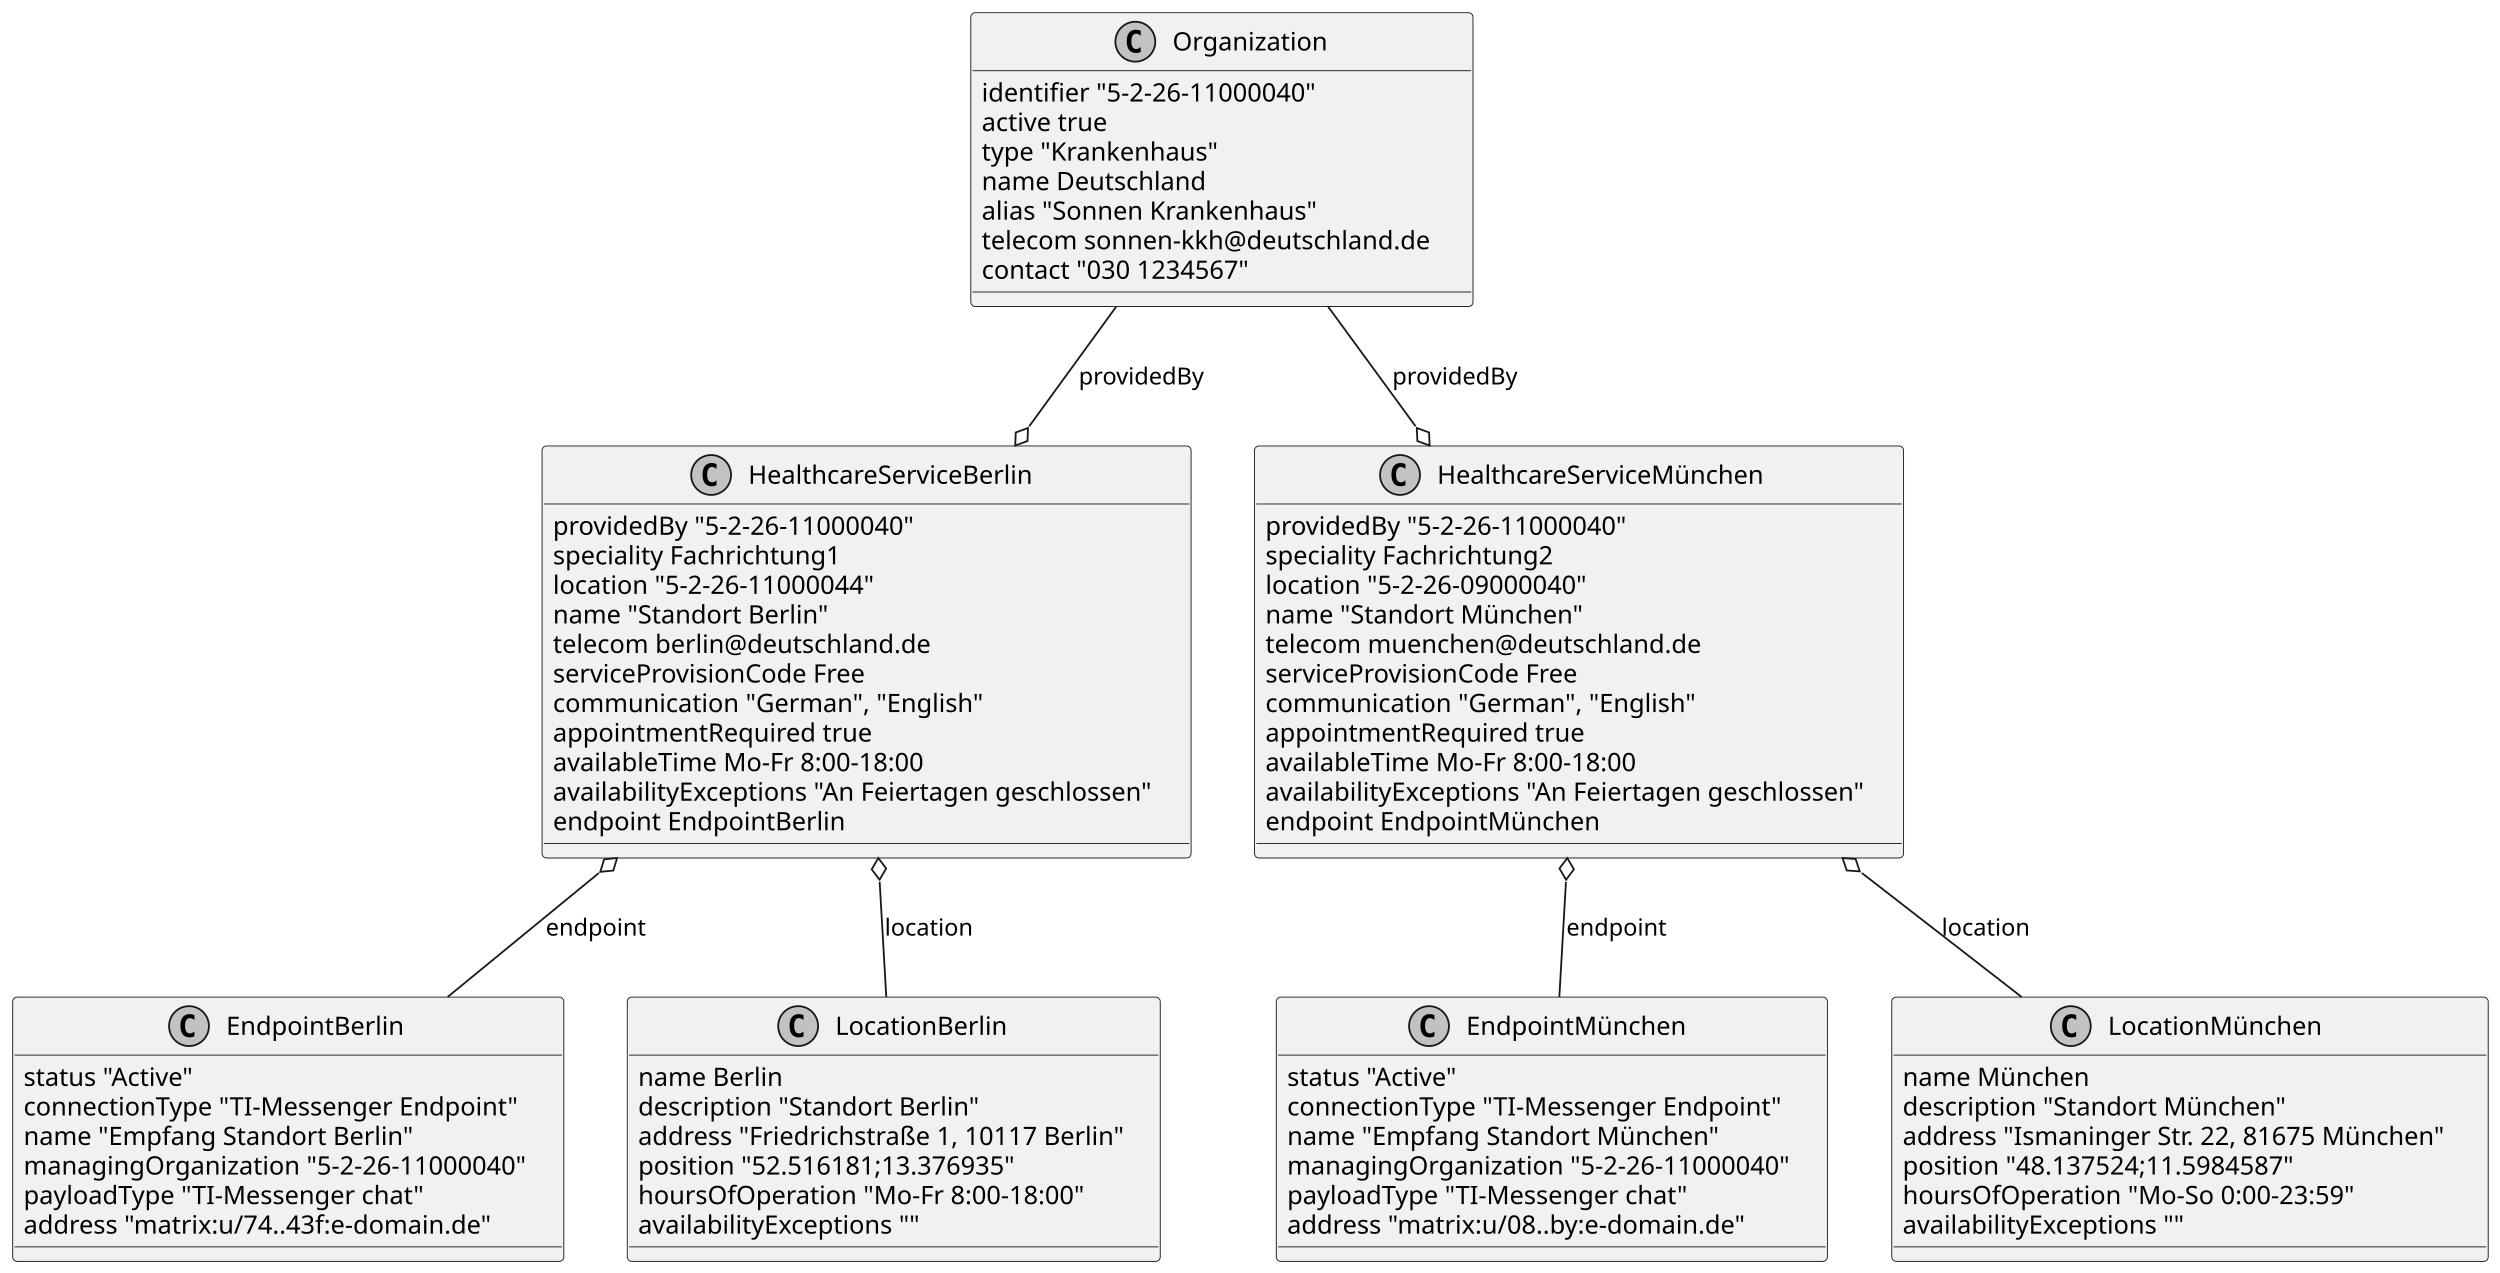
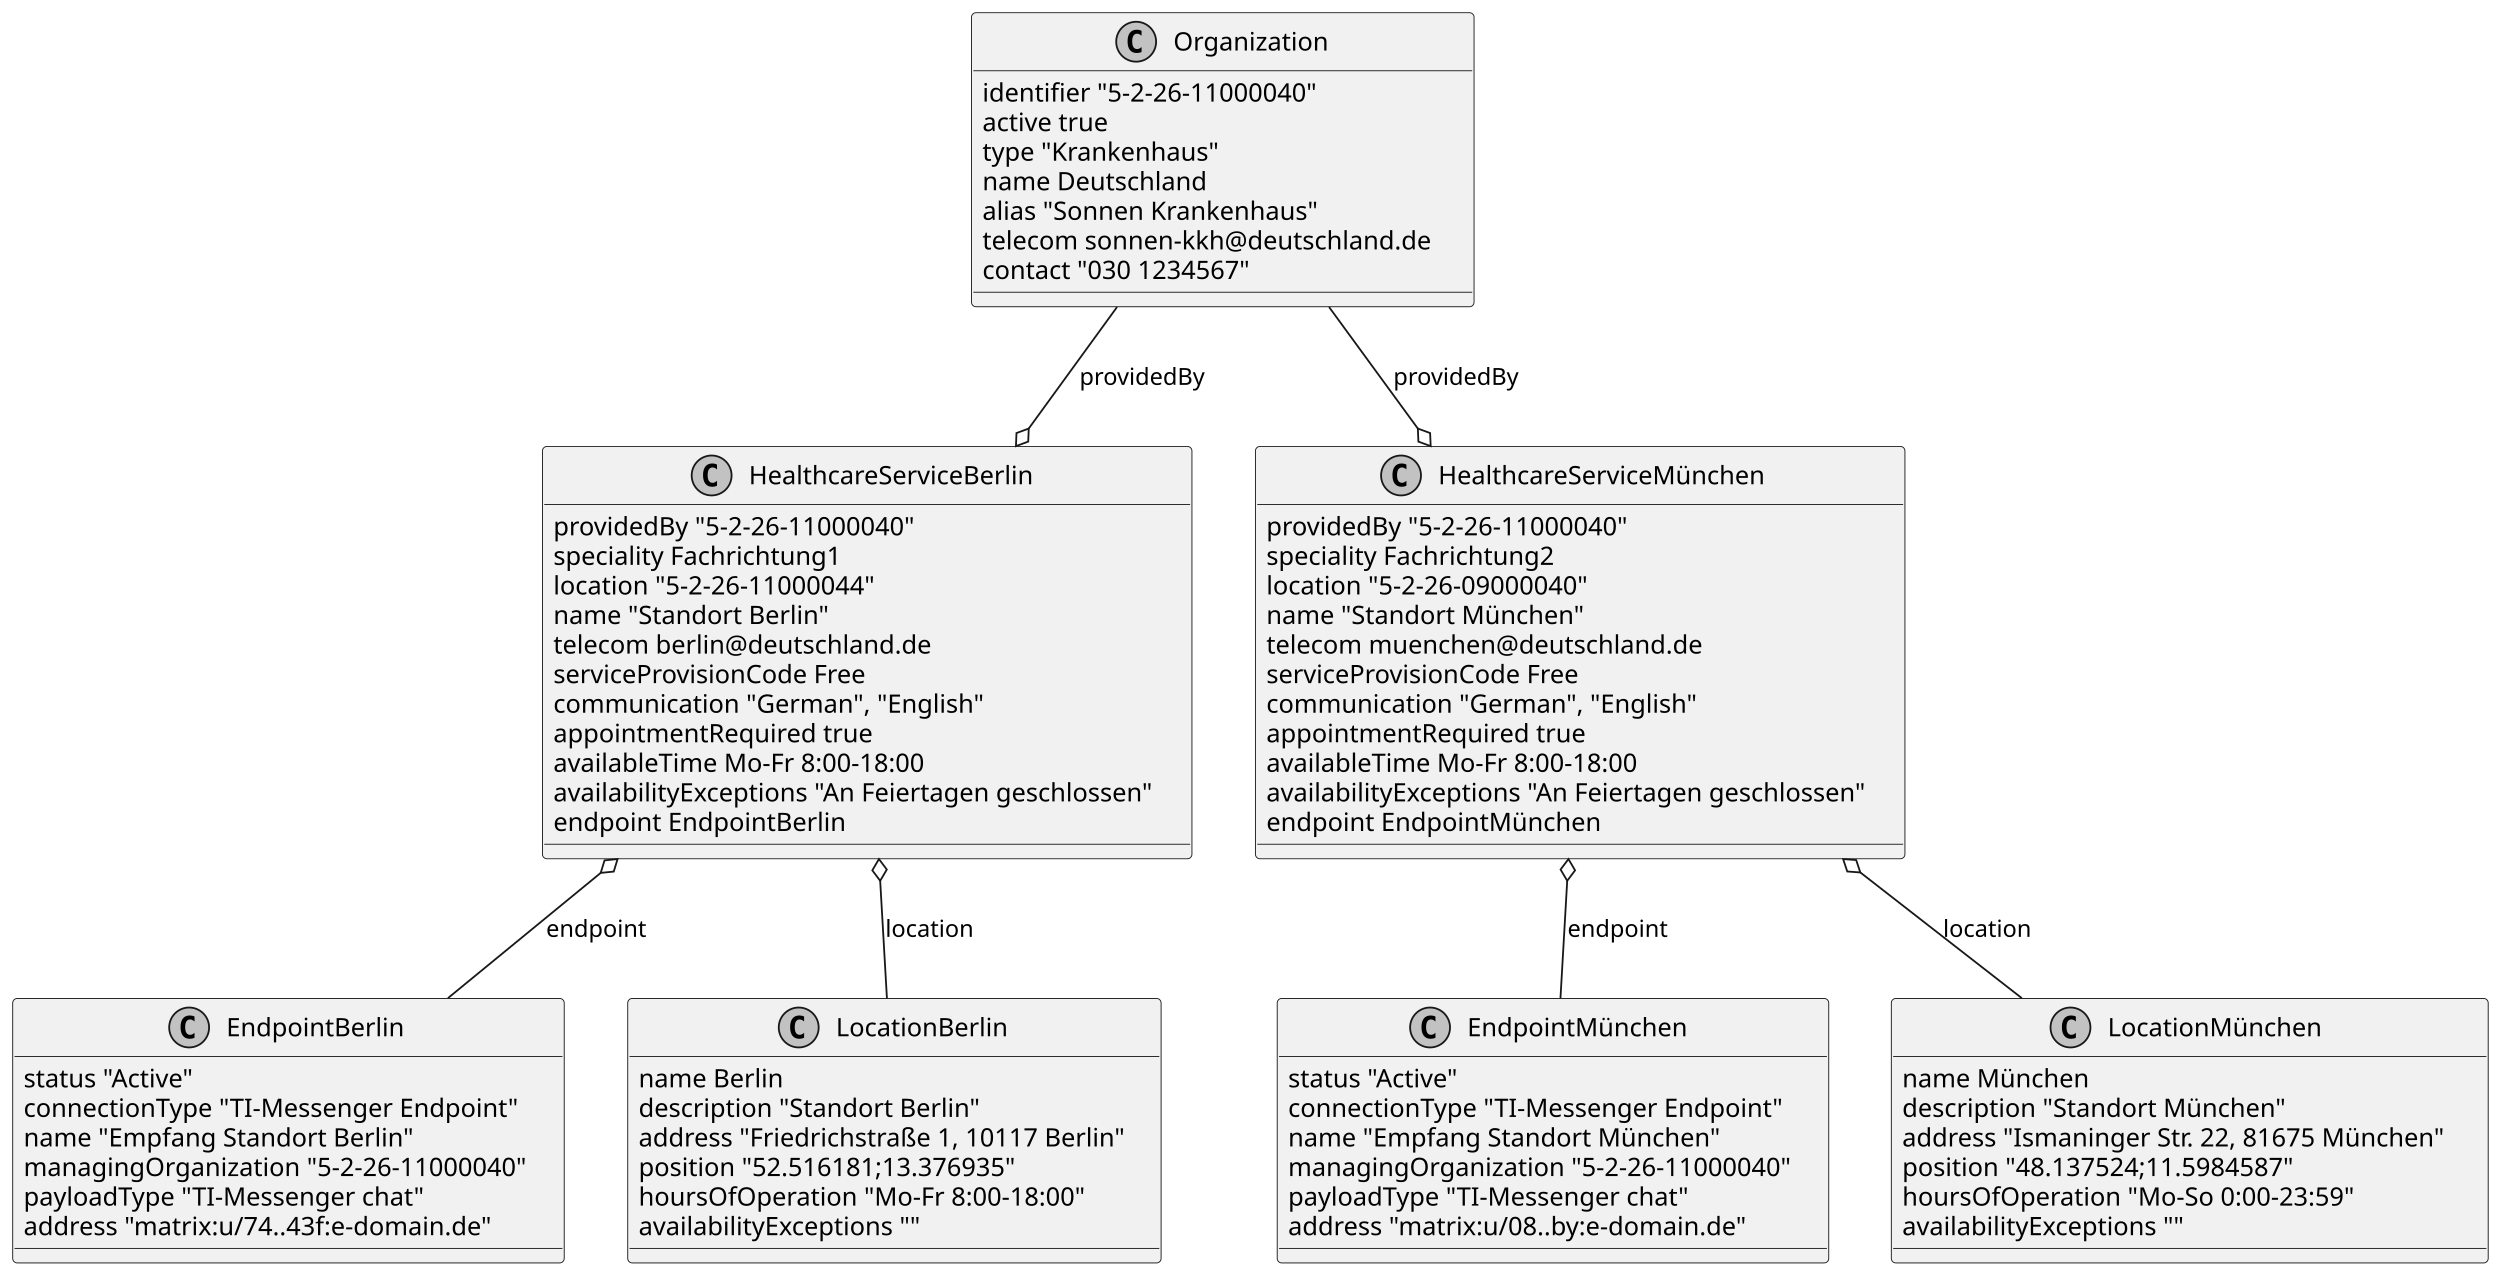
- <svg xmlns="http://www.w3.org/2000/svg" contentStyleType="text/css" height="702px" preserveAspectRatio="none" style="width:1379px;height:702px;background:#FFFFFF;" version="1.1" viewBox="0 0 1379 702" width="1379px" zoomAndPan="magnify">
+ <svg xmlns="http://www.w3.org/2000/svg" contentStyleType="text/css" height="703px" preserveAspectRatio="none" style="width:1378px;height:703px;background:#FFFFFF;" version="1.1" viewBox="0 0 1378 703" width="1378px" zoomAndPan="magnify">
  <defs />
  <g>
    <g id="elem_HealthcareServiceBerlin">
-       <rect codeLine="2" fill="#F1F1F1" height="227.266" id="HealthcareServiceBerlin" rx="2.5" ry="2.5" style="stroke:#181818;stroke-width:0.5;" width="358" x="299" y="246" />
-       <ellipse cx="392.25" cy="262" fill="#C2C2C2" rx="11" ry="11" style="stroke:#181818;stroke-width:1.0;" />
-       <path d="M395.219,267.641 Q394.641,267.938 394,268.078 Q393.359,268.234 392.656,268.234 Q390.156,268.234 388.828,266.594 Q387.516,264.938 387.516,261.812 Q387.516,258.688 388.828,257.031 Q390.156,255.375 392.656,255.375 Q393.359,255.375 394,255.531 Q394.656,255.688 395.219,255.984 L395.219,258.703 Q394.594,258.125 394,257.859 Q393.406,257.578 392.781,257.578 Q391.438,257.578 390.75,258.656 Q390.062,259.719 390.062,261.812 Q390.062,263.906 390.75,264.984 Q391.438,266.047 392.781,266.047 Q393.406,266.047 394,265.781 Q394.594,265.5 395.219,264.922 L395.219,267.641 Z " fill="#000000" />
-       <text fill="#000000" font-family="sans-serif" font-size="14" lengthAdjust="spacing" textLength="163" x="412.75" y="266.847">HealthcareServiceBerlin</text>
-       <line style="stroke:#181818;stroke-width:0.5;" x1="300" x2="656" y1="278" y2="278" />
-       <text fill="#000000" font-family="sans-serif" font-size="14" lengthAdjust="spacing" textLength="214" x="305" y="294.995">providedBy "5-2-26-11000040"</text>
-       <text fill="#000000" font-family="sans-serif" font-size="14" lengthAdjust="spacing" textLength="166" x="305" y="311.292">speciality Fachrichtung1</text>
-       <text fill="#000000" font-family="sans-serif" font-size="14" lengthAdjust="spacing" textLength="191" x="305" y="327.589">location "5-2-26-11000044"</text>
-       <text fill="#000000" font-family="sans-serif" font-size="14" lengthAdjust="spacing" textLength="155" x="305" y="343.886">name "Standort Berlin"</text>
-       <text fill="#000000" font-family="sans-serif" font-size="14" lengthAdjust="spacing" textLength="220" x="305" y="360.183">telecom berlin@deutschland.de</text>
-       <text fill="#000000" font-family="sans-serif" font-size="14" lengthAdjust="spacing" textLength="183" x="305" y="376.479">serviceProvisionCode Free</text>
-       <text fill="#000000" font-family="sans-serif" font-size="14" lengthAdjust="spacing" textLength="243" x="305" y="392.776">communication "German", "English"</text>
-       <text fill="#000000" font-family="sans-serif" font-size="14" lengthAdjust="spacing" textLength="183" x="305" y="409.073">appointmentRequired true</text>
-       <text fill="#000000" font-family="sans-serif" font-size="14" lengthAdjust="spacing" textLength="217" x="305" y="425.37">availableTime Mo-Fr 8:00-18:00</text>
-       <text fill="#000000" font-family="sans-serif" font-size="14" lengthAdjust="spacing" textLength="346" x="305" y="441.667">availabilityExceptions "An Feiertagen geschlossen"</text>
-       <text fill="#000000" font-family="sans-serif" font-size="14" lengthAdjust="spacing" textLength="167" x="305" y="457.964">endpoint EndpointBerlin</text>
-       <line style="stroke:#181818;stroke-width:0.5;" x1="300" x2="656" y1="465.266" y2="465.266" />
+       <rect codeLine="2" fill="#F1F1F1" height="227.266" id="HealthcareServiceBerlin" rx="2.5" ry="2.5" style="stroke:#181818;stroke-width:0.5;" width="358" x="299" y="246.08" />
+       <ellipse cx="392.25" cy="262.08" fill="#C2C2C2" rx="11" ry="11" style="stroke:#181818;stroke-width:1.0;" />
+       <path d="M395.219,267.721 Q394.641,268.017 394,268.158 Q393.359,268.314 392.656,268.314 Q390.156,268.314 388.828,266.674 Q387.516,265.017 387.516,261.892 Q387.516,258.767 388.828,257.111 Q390.156,255.455 392.656,255.455 Q393.359,255.455 394,255.611 Q394.656,255.768 395.219,256.064 L395.219,258.783 Q394.594,258.205 394,257.939 Q393.406,257.658 392.781,257.658 Q391.438,257.658 390.75,258.736 Q390.062,259.799 390.062,261.892 Q390.062,263.986 390.75,265.064 Q391.438,266.127 392.781,266.127 Q393.406,266.127 394,265.861 Q394.594,265.58 395.219,265.002 L395.219,267.721 Z " fill="#000000" />
+       <text fill="#000000" font-family="sans-serif" font-size="14" lengthAdjust="spacing" textLength="163" x="412.75" y="266.927">HealthcareServiceBerlin</text>
+       <line style="stroke:#181818;stroke-width:0.5;" x1="300" x2="656" y1="278.08" y2="278.08" />
+       <text fill="#000000" font-family="sans-serif" font-size="14" lengthAdjust="spacing" textLength="214" x="305" y="295.075">providedBy "5-2-26-11000040"</text>
+       <text fill="#000000" font-family="sans-serif" font-size="14" lengthAdjust="spacing" textLength="166" x="305" y="311.372">speciality Fachrichtung1</text>
+       <text fill="#000000" font-family="sans-serif" font-size="14" lengthAdjust="spacing" textLength="191" x="305" y="327.669">location "5-2-26-11000044"</text>
+       <text fill="#000000" font-family="sans-serif" font-size="14" lengthAdjust="spacing" textLength="155" x="305" y="343.966">name "Standort Berlin"</text>
+       <text fill="#000000" font-family="sans-serif" font-size="14" lengthAdjust="spacing" textLength="220" x="305" y="360.263">telecom berlin@deutschland.de</text>
+       <text fill="#000000" font-family="sans-serif" font-size="14" lengthAdjust="spacing" textLength="183" x="305" y="376.56">serviceProvisionCode Free</text>
+       <text fill="#000000" font-family="sans-serif" font-size="14" lengthAdjust="spacing" textLength="243" x="305" y="392.856">communication "German", "English"</text>
+       <text fill="#000000" font-family="sans-serif" font-size="14" lengthAdjust="spacing" textLength="183" x="305" y="409.153">appointmentRequired true</text>
+       <text fill="#000000" font-family="sans-serif" font-size="14" lengthAdjust="spacing" textLength="217" x="305" y="425.45">availableTime Mo-Fr 8:00-18:00</text>
+       <text fill="#000000" font-family="sans-serif" font-size="14" lengthAdjust="spacing" textLength="346" x="305" y="441.747">availabilityExceptions "An Feiertagen geschlossen"</text>
+       <text fill="#000000" font-family="sans-serif" font-size="14" lengthAdjust="spacing" textLength="167" x="305" y="458.044">endpoint EndpointBerlin</text>
+       <line style="stroke:#181818;stroke-width:0.5;" x1="300" x2="656" y1="465.346" y2="465.346" />
    </g>
    <g id="elem_HealthcareServiceMünchen">
-       <rect codeLine="15" fill="#F1F1F1" height="227.266" id="HealthcareServiceMünchen" rx="2.5" ry="2.5" style="stroke:#181818;stroke-width:0.5;" width="358" x="692" y="246" />
-       <ellipse cx="772.25" cy="262" fill="#C2C2C2" rx="11" ry="11" style="stroke:#181818;stroke-width:1.0;" />
-       <path d="M775.219,267.641 Q774.641,267.938 774,268.078 Q773.359,268.234 772.656,268.234 Q770.156,268.234 768.828,266.594 Q767.516,264.938 767.516,261.812 Q767.516,258.688 768.828,257.031 Q770.156,255.375 772.656,255.375 Q773.359,255.375 774,255.531 Q774.656,255.688 775.219,255.984 L775.219,258.703 Q774.594,258.125 774,257.859 Q773.406,257.578 772.781,257.578 Q771.438,257.578 770.75,258.656 Q770.062,259.719 770.062,261.812 Q770.062,263.906 770.75,264.984 Q771.438,266.047 772.781,266.047 Q773.406,266.047 774,265.781 Q774.594,265.5 775.219,264.922 L775.219,267.641 Z " fill="#000000" />
-       <text fill="#000000" font-family="sans-serif" font-size="14" lengthAdjust="spacing" textLength="189" x="792.75" y="266.847">HealthcareServiceMünchen</text>
-       <line style="stroke:#181818;stroke-width:0.5;" x1="693" x2="1049" y1="278" y2="278" />
-       <text fill="#000000" font-family="sans-serif" font-size="14" lengthAdjust="spacing" textLength="214" x="698" y="294.995">providedBy "5-2-26-11000040"</text>
-       <text fill="#000000" font-family="sans-serif" font-size="14" lengthAdjust="spacing" textLength="166" x="698" y="311.292">speciality Fachrichtung2</text>
-       <text fill="#000000" font-family="sans-serif" font-size="14" lengthAdjust="spacing" textLength="191" x="698" y="327.589">location "5-2-26-09000040"</text>
-       <text fill="#000000" font-family="sans-serif" font-size="14" lengthAdjust="spacing" textLength="181" x="698" y="343.886">name "Standort München"</text>
-       <text fill="#000000" font-family="sans-serif" font-size="14" lengthAdjust="spacing" textLength="257" x="698" y="360.183">telecom muenchen@deutschland.de</text>
-       <text fill="#000000" font-family="sans-serif" font-size="14" lengthAdjust="spacing" textLength="183" x="698" y="376.479">serviceProvisionCode Free</text>
-       <text fill="#000000" font-family="sans-serif" font-size="14" lengthAdjust="spacing" textLength="243" x="698" y="392.776">communication "German", "English"</text>
-       <text fill="#000000" font-family="sans-serif" font-size="14" lengthAdjust="spacing" textLength="183" x="698" y="409.073">appointmentRequired true</text>
-       <text fill="#000000" font-family="sans-serif" font-size="14" lengthAdjust="spacing" textLength="217" x="698" y="425.37">availableTime Mo-Fr 8:00-18:00</text>
-       <text fill="#000000" font-family="sans-serif" font-size="14" lengthAdjust="spacing" textLength="346" x="698" y="441.667">availabilityExceptions "An Feiertagen geschlossen"</text>
-       <text fill="#000000" font-family="sans-serif" font-size="14" lengthAdjust="spacing" textLength="193" x="698" y="457.964">endpoint EndpointMünchen</text>
-       <line style="stroke:#181818;stroke-width:0.5;" x1="693" x2="1049" y1="465.266" y2="465.266" />
+       <rect codeLine="15" fill="#F1F1F1" height="227.266" id="HealthcareServiceMünchen" rx="2.5" ry="2.5" style="stroke:#181818;stroke-width:0.5;" width="358" x="692" y="246.08" />
+       <ellipse cx="772.25" cy="262.08" fill="#C2C2C2" rx="11" ry="11" style="stroke:#181818;stroke-width:1.0;" />
+       <path d="M775.219,267.721 Q774.641,268.017 774,268.158 Q773.359,268.314 772.656,268.314 Q770.156,268.314 768.828,266.674 Q767.516,265.017 767.516,261.892 Q767.516,258.767 768.828,257.111 Q770.156,255.455 772.656,255.455 Q773.359,255.455 774,255.611 Q774.656,255.768 775.219,256.064 L775.219,258.783 Q774.594,258.205 774,257.939 Q773.406,257.658 772.781,257.658 Q771.438,257.658 770.75,258.736 Q770.062,259.799 770.062,261.892 Q770.062,263.986 770.75,265.064 Q771.438,266.127 772.781,266.127 Q773.406,266.127 774,265.861 Q774.594,265.58 775.219,265.002 L775.219,267.721 Z " fill="#000000" />
+       <text fill="#000000" font-family="sans-serif" font-size="14" lengthAdjust="spacing" textLength="189" x="792.75" y="266.927">HealthcareServiceMünchen</text>
+       <line style="stroke:#181818;stroke-width:0.5;" x1="693" x2="1049" y1="278.08" y2="278.08" />
+       <text fill="#000000" font-family="sans-serif" font-size="14" lengthAdjust="spacing" textLength="214" x="698" y="295.075">providedBy "5-2-26-11000040"</text>
+       <text fill="#000000" font-family="sans-serif" font-size="14" lengthAdjust="spacing" textLength="166" x="698" y="311.372">speciality Fachrichtung2</text>
+       <text fill="#000000" font-family="sans-serif" font-size="14" lengthAdjust="spacing" textLength="191" x="698" y="327.669">location "5-2-26-09000040"</text>
+       <text fill="#000000" font-family="sans-serif" font-size="14" lengthAdjust="spacing" textLength="181" x="698" y="343.966">name "Standort München"</text>
+       <text fill="#000000" font-family="sans-serif" font-size="14" lengthAdjust="spacing" textLength="257" x="698" y="360.263">telecom muenchen@deutschland.de</text>
+       <text fill="#000000" font-family="sans-serif" font-size="14" lengthAdjust="spacing" textLength="183" x="698" y="376.56">serviceProvisionCode Free</text>
+       <text fill="#000000" font-family="sans-serif" font-size="14" lengthAdjust="spacing" textLength="243" x="698" y="392.856">communication "German", "English"</text>
+       <text fill="#000000" font-family="sans-serif" font-size="14" lengthAdjust="spacing" textLength="183" x="698" y="409.153">appointmentRequired true</text>
+       <text fill="#000000" font-family="sans-serif" font-size="14" lengthAdjust="spacing" textLength="217" x="698" y="425.45">availableTime Mo-Fr 8:00-18:00</text>
+       <text fill="#000000" font-family="sans-serif" font-size="14" lengthAdjust="spacing" textLength="346" x="698" y="441.747">availabilityExceptions "An Feiertagen geschlossen"</text>
+       <text fill="#000000" font-family="sans-serif" font-size="14" lengthAdjust="spacing" textLength="193" x="698" y="458.044">endpoint EndpointMünchen</text>
+       <line style="stroke:#181818;stroke-width:0.5;" x1="693" x2="1049" y1="465.346" y2="465.346" />
    </g>
    <g id="elem_EndpointBerlin">
-       <rect codeLine="28" fill="#F1F1F1" height="145.781" id="EndpointBerlin" rx="2.5" ry="2.5" style="stroke:#181818;stroke-width:0.5;" width="304" x="7" y="550" />
-       <ellipse cx="104.25" cy="566" fill="#C2C2C2" rx="11" ry="11" style="stroke:#181818;stroke-width:1.0;" />
-       <path d="M107.219,571.641 Q106.641,571.938 106,572.078 Q105.359,572.234 104.656,572.234 Q102.156,572.234 100.828,570.594 Q99.516,568.938 99.516,565.812 Q99.516,562.688 100.828,561.031 Q102.156,559.375 104.656,559.375 Q105.359,559.375 106,559.531 Q106.656,559.688 107.219,559.984 L107.219,562.703 Q106.594,562.125 106,561.859 Q105.406,561.578 104.781,561.578 Q103.438,561.578 102.75,562.656 Q102.062,563.719 102.062,565.812 Q102.062,567.906 102.75,568.984 Q103.438,570.047 104.781,570.047 Q105.406,570.047 106,569.781 Q106.594,569.5 107.219,568.922 L107.219,571.641 Z " fill="#000000" />
-       <text fill="#000000" font-family="sans-serif" font-size="14" lengthAdjust="spacing" textLength="101" x="124.75" y="570.847">EndpointBerlin</text>
-       <line style="stroke:#181818;stroke-width:0.5;" x1="8" x2="310" y1="582" y2="582" />
-       <text fill="#000000" font-family="sans-serif" font-size="14" lengthAdjust="spacing" textLength="98" x="13" y="598.995">status "Active"</text>
-       <text fill="#000000" font-family="sans-serif" font-size="14" lengthAdjust="spacing" textLength="287" x="13" y="615.292">connectionType "TI-Messenger Endpoint"</text>
-       <text fill="#000000" font-family="sans-serif" font-size="14" lengthAdjust="spacing" textLength="220" x="13" y="631.589">name "Empfang Standort Berlin"</text>
-       <text fill="#000000" font-family="sans-serif" font-size="14" lengthAdjust="spacing" textLength="292" x="13" y="647.886">managingOrganization "5-2-26-11000040"</text>
-       <text fill="#000000" font-family="sans-serif" font-size="14" lengthAdjust="spacing" textLength="230" x="13" y="664.183">payloadType "TI-Messenger chat"</text>
-       <text fill="#000000" font-family="sans-serif" font-size="14" lengthAdjust="spacing" textLength="270" x="13" y="680.48">address "matrix:u/74..43f:e-domain.de"</text>
-       <line style="stroke:#181818;stroke-width:0.5;" x1="8" x2="310" y1="687.781" y2="687.781" />
+       <rect codeLine="28" fill="#F1F1F1" height="145.781" id="EndpointBerlin" rx="2.5" ry="2.5" style="stroke:#181818;stroke-width:0.5;" width="304" x="7" y="550.35" />
+       <ellipse cx="104.25" cy="566.35" fill="#C2C2C2" rx="11" ry="11" style="stroke:#181818;stroke-width:1.0;" />
+       <path d="M107.219,571.991 Q106.641,572.288 106,572.428 Q105.359,572.584 104.656,572.584 Q102.156,572.584 100.828,570.944 Q99.516,569.288 99.516,566.163 Q99.516,563.038 100.828,561.381 Q102.156,559.725 104.656,559.725 Q105.359,559.725 106,559.881 Q106.656,560.038 107.219,560.334 L107.219,563.053 Q106.594,562.475 106,562.209 Q105.406,561.928 104.781,561.928 Q103.438,561.928 102.75,563.006 Q102.062,564.069 102.062,566.163 Q102.062,568.256 102.75,569.334 Q103.438,570.397 104.781,570.397 Q105.406,570.397 106,570.131 Q106.594,569.85 107.219,569.272 L107.219,571.991 Z " fill="#000000" />
+       <text fill="#000000" font-family="sans-serif" font-size="14" lengthAdjust="spacing" textLength="101" x="124.75" y="571.197">EndpointBerlin</text>
+       <line style="stroke:#181818;stroke-width:0.5;" x1="8" x2="310" y1="582.35" y2="582.35" />
+       <text fill="#000000" font-family="sans-serif" font-size="14" lengthAdjust="spacing" textLength="98" x="13" y="599.345">status "Active"</text>
+       <text fill="#000000" font-family="sans-serif" font-size="14" lengthAdjust="spacing" textLength="287" x="13" y="615.642">connectionType "TI-Messenger Endpoint"</text>
+       <text fill="#000000" font-family="sans-serif" font-size="14" lengthAdjust="spacing" textLength="220" x="13" y="631.939">name "Empfang Standort Berlin"</text>
+       <text fill="#000000" font-family="sans-serif" font-size="14" lengthAdjust="spacing" textLength="292" x="13" y="648.236">managingOrganization "5-2-26-11000040"</text>
+       <text fill="#000000" font-family="sans-serif" font-size="14" lengthAdjust="spacing" textLength="230" x="13" y="664.533">payloadType "TI-Messenger chat"</text>
+       <text fill="#000000" font-family="sans-serif" font-size="14" lengthAdjust="spacing" textLength="270" x="13" y="680.83">address "matrix:u/74..43f:e-domain.de"</text>
+       <line style="stroke:#181818;stroke-width:0.5;" x1="8" x2="310" y1="688.131" y2="688.131" />
    </g>
    <g id="elem_EndpointMünchen">
-       <rect codeLine="36" fill="#F1F1F1" height="145.781" id="EndpointMünchen" rx="2.5" ry="2.5" style="stroke:#181818;stroke-width:0.5;" width="304" x="704" y="550" />
-       <ellipse cx="788.25" cy="566" fill="#C2C2C2" rx="11" ry="11" style="stroke:#181818;stroke-width:1.0;" />
-       <path d="M791.219,571.641 Q790.641,571.938 790,572.078 Q789.359,572.234 788.656,572.234 Q786.156,572.234 784.828,570.594 Q783.516,568.938 783.516,565.812 Q783.516,562.688 784.828,561.031 Q786.156,559.375 788.656,559.375 Q789.359,559.375 790,559.531 Q790.656,559.688 791.219,559.984 L791.219,562.703 Q790.594,562.125 790,561.859 Q789.406,561.578 788.781,561.578 Q787.438,561.578 786.75,562.656 Q786.062,563.719 786.062,565.812 Q786.062,567.906 786.75,568.984 Q787.438,570.047 788.781,570.047 Q789.406,570.047 790,569.781 Q790.594,569.5 791.219,568.922 L791.219,571.641 Z " fill="#000000" />
-       <text fill="#000000" font-family="sans-serif" font-size="14" lengthAdjust="spacing" textLength="127" x="808.75" y="570.847">EndpointMünchen</text>
-       <line style="stroke:#181818;stroke-width:0.5;" x1="705" x2="1007" y1="582" y2="582" />
-       <text fill="#000000" font-family="sans-serif" font-size="14" lengthAdjust="spacing" textLength="98" x="710" y="598.995">status "Active"</text>
-       <text fill="#000000" font-family="sans-serif" font-size="14" lengthAdjust="spacing" textLength="287" x="710" y="615.292">connectionType "TI-Messenger Endpoint"</text>
-       <text fill="#000000" font-family="sans-serif" font-size="14" lengthAdjust="spacing" textLength="246" x="710" y="631.589">name "Empfang Standort München"</text>
-       <text fill="#000000" font-family="sans-serif" font-size="14" lengthAdjust="spacing" textLength="292" x="710" y="647.886">managingOrganization "5-2-26-11000040"</text>
-       <text fill="#000000" font-family="sans-serif" font-size="14" lengthAdjust="spacing" textLength="230" x="710" y="664.183">payloadType "TI-Messenger chat"</text>
-       <text fill="#000000" font-family="sans-serif" font-size="14" lengthAdjust="spacing" textLength="264" x="710" y="680.48">address "matrix:u/08..by:e-domain.de"</text>
-       <line style="stroke:#181818;stroke-width:0.5;" x1="705" x2="1007" y1="687.781" y2="687.781" />
+       <rect codeLine="36" fill="#F1F1F1" height="145.781" id="EndpointMünchen" rx="2.5" ry="2.5" style="stroke:#181818;stroke-width:0.5;" width="304" x="704" y="550.35" />
+       <ellipse cx="788.25" cy="566.35" fill="#C2C2C2" rx="11" ry="11" style="stroke:#181818;stroke-width:1.0;" />
+       <path d="M791.219,571.991 Q790.641,572.288 790,572.428 Q789.359,572.584 788.656,572.584 Q786.156,572.584 784.828,570.944 Q783.516,569.288 783.516,566.163 Q783.516,563.038 784.828,561.381 Q786.156,559.725 788.656,559.725 Q789.359,559.725 790,559.881 Q790.656,560.038 791.219,560.334 L791.219,563.053 Q790.594,562.475 790,562.209 Q789.406,561.928 788.781,561.928 Q787.438,561.928 786.75,563.006 Q786.062,564.069 786.062,566.163 Q786.062,568.256 786.75,569.334 Q787.438,570.397 788.781,570.397 Q789.406,570.397 790,570.131 Q790.594,569.85 791.219,569.272 L791.219,571.991 Z " fill="#000000" />
+       <text fill="#000000" font-family="sans-serif" font-size="14" lengthAdjust="spacing" textLength="127" x="808.75" y="571.197">EndpointMünchen</text>
+       <line style="stroke:#181818;stroke-width:0.5;" x1="705" x2="1007" y1="582.35" y2="582.35" />
+       <text fill="#000000" font-family="sans-serif" font-size="14" lengthAdjust="spacing" textLength="98" x="710" y="599.345">status "Active"</text>
+       <text fill="#000000" font-family="sans-serif" font-size="14" lengthAdjust="spacing" textLength="287" x="710" y="615.642">connectionType "TI-Messenger Endpoint"</text>
+       <text fill="#000000" font-family="sans-serif" font-size="14" lengthAdjust="spacing" textLength="246" x="710" y="631.939">name "Empfang Standort München"</text>
+       <text fill="#000000" font-family="sans-serif" font-size="14" lengthAdjust="spacing" textLength="292" x="710" y="648.236">managingOrganization "5-2-26-11000040"</text>
+       <text fill="#000000" font-family="sans-serif" font-size="14" lengthAdjust="spacing" textLength="230" x="710" y="664.533">payloadType "TI-Messenger chat"</text>
+       <text fill="#000000" font-family="sans-serif" font-size="14" lengthAdjust="spacing" textLength="264" x="710" y="680.83">address "matrix:u/08..by:e-domain.de"</text>
+       <line style="stroke:#181818;stroke-width:0.5;" x1="705" x2="1007" y1="688.131" y2="688.131" />
    </g>
    <g id="elem_LocationBerlin">
-       <rect codeLine="44" fill="#F1F1F1" height="145.781" id="LocationBerlin" rx="2.5" ry="2.5" style="stroke:#181818;stroke-width:0.5;" width="294" x="346" y="550" />
-       <ellipse cx="440.25" cy="566" fill="#C2C2C2" rx="11" ry="11" style="stroke:#181818;stroke-width:1.0;" />
-       <path d="M443.219,571.641 Q442.641,571.938 442,572.078 Q441.359,572.234 440.656,572.234 Q438.156,572.234 436.828,570.594 Q435.516,568.938 435.516,565.812 Q435.516,562.688 436.828,561.031 Q438.156,559.375 440.656,559.375 Q441.359,559.375 442,559.531 Q442.656,559.688 443.219,559.984 L443.219,562.703 Q442.594,562.125 442,561.859 Q441.406,561.578 440.781,561.578 Q439.438,561.578 438.75,562.656 Q438.062,563.719 438.062,565.812 Q438.062,567.906 438.75,568.984 Q439.438,570.047 440.781,570.047 Q441.406,570.047 442,569.781 Q442.594,569.5 443.219,568.922 L443.219,571.641 Z " fill="#000000" />
-       <text fill="#000000" font-family="sans-serif" font-size="14" lengthAdjust="spacing" textLength="97" x="460.75" y="570.847">LocationBerlin</text>
-       <line style="stroke:#181818;stroke-width:0.5;" x1="347" x2="639" y1="582" y2="582" />
-       <text fill="#000000" font-family="sans-serif" font-size="14" lengthAdjust="spacing" textLength="82" x="352" y="598.995">name Berlin</text>
-       <text fill="#000000" font-family="sans-serif" font-size="14" lengthAdjust="spacing" textLength="193" x="352" y="615.292">description "Standort Berlin"</text>
-       <text fill="#000000" font-family="sans-serif" font-size="14" lengthAdjust="spacing" textLength="282" x="352" y="631.589">address "Friedrichstraße 1, 10117 Berlin"</text>
-       <text fill="#000000" font-family="sans-serif" font-size="14" lengthAdjust="spacing" textLength="226" x="352" y="647.886">position "52.516181;13.376935"</text>
-       <text fill="#000000" font-family="sans-serif" font-size="14" lengthAdjust="spacing" textLength="258" x="352" y="664.183">hoursOfOperation "Mo-Fr 8:00-18:00"</text>
-       <text fill="#000000" font-family="sans-serif" font-size="14" lengthAdjust="spacing" textLength="157" x="352" y="680.48">availabilityExceptions ""</text>
-       <line style="stroke:#181818;stroke-width:0.5;" x1="347" x2="639" y1="687.781" y2="687.781" />
+       <rect codeLine="44" fill="#F1F1F1" height="145.781" id="LocationBerlin" rx="2.5" ry="2.5" style="stroke:#181818;stroke-width:0.5;" width="294" x="346" y="550.35" />
+       <ellipse cx="440.25" cy="566.35" fill="#C2C2C2" rx="11" ry="11" style="stroke:#181818;stroke-width:1.0;" />
+       <path d="M443.219,571.991 Q442.641,572.288 442,572.428 Q441.359,572.584 440.656,572.584 Q438.156,572.584 436.828,570.944 Q435.516,569.288 435.516,566.163 Q435.516,563.038 436.828,561.381 Q438.156,559.725 440.656,559.725 Q441.359,559.725 442,559.881 Q442.656,560.038 443.219,560.334 L443.219,563.053 Q442.594,562.475 442,562.209 Q441.406,561.928 440.781,561.928 Q439.438,561.928 438.75,563.006 Q438.062,564.069 438.062,566.163 Q438.062,568.256 438.75,569.334 Q439.438,570.397 440.781,570.397 Q441.406,570.397 442,570.131 Q442.594,569.85 443.219,569.272 L443.219,571.991 Z " fill="#000000" />
+       <text fill="#000000" font-family="sans-serif" font-size="14" lengthAdjust="spacing" textLength="97" x="460.75" y="571.197">LocationBerlin</text>
+       <line style="stroke:#181818;stroke-width:0.5;" x1="347" x2="639" y1="582.35" y2="582.35" />
+       <text fill="#000000" font-family="sans-serif" font-size="14" lengthAdjust="spacing" textLength="82" x="352" y="599.345">name Berlin</text>
+       <text fill="#000000" font-family="sans-serif" font-size="14" lengthAdjust="spacing" textLength="193" x="352" y="615.642">description "Standort Berlin"</text>
+       <text fill="#000000" font-family="sans-serif" font-size="14" lengthAdjust="spacing" textLength="282" x="352" y="631.939">address "Friedrichstraße 1, 10117 Berlin"</text>
+       <text fill="#000000" font-family="sans-serif" font-size="14" lengthAdjust="spacing" textLength="226" x="352" y="648.236">position "52.516181;13.376935"</text>
+       <text fill="#000000" font-family="sans-serif" font-size="14" lengthAdjust="spacing" textLength="258" x="352" y="664.533">hoursOfOperation "Mo-Fr 8:00-18:00"</text>
+       <text fill="#000000" font-family="sans-serif" font-size="14" lengthAdjust="spacing" textLength="157" x="352" y="680.83">availabilityExceptions ""</text>
+       <line style="stroke:#181818;stroke-width:0.5;" x1="347" x2="639" y1="688.131" y2="688.131" />
    </g>
    <g id="elem_LocationMünchen">
-       <rect codeLine="52" fill="#F1F1F1" height="145.781" id="LocationMünchen" rx="2.5" ry="2.5" style="stroke:#181818;stroke-width:0.5;" width="329" x="1043.5" y="550" />
-       <ellipse cx="1142.25" cy="566" fill="#C2C2C2" rx="11" ry="11" style="stroke:#181818;stroke-width:1.0;" />
-       <path d="M1145.219,571.641 Q1144.641,571.938 1144,572.078 Q1143.359,572.234 1142.656,572.234 Q1140.156,572.234 1138.828,570.594 Q1137.516,568.938 1137.516,565.812 Q1137.516,562.688 1138.828,561.031 Q1140.156,559.375 1142.656,559.375 Q1143.359,559.375 1144,559.531 Q1144.656,559.688 1145.219,559.984 L1145.219,562.703 Q1144.594,562.125 1144,561.859 Q1143.406,561.578 1142.781,561.578 Q1141.438,561.578 1140.75,562.656 Q1140.062,563.719 1140.062,565.812 Q1140.062,567.906 1140.75,568.984 Q1141.438,570.047 1142.781,570.047 Q1143.406,570.047 1144,569.781 Q1144.594,569.5 1145.219,568.922 L1145.219,571.641 Z " fill="#000000" />
-       <text fill="#000000" font-family="sans-serif" font-size="14" lengthAdjust="spacing" textLength="123" x="1162.75" y="570.847">LocationMünchen</text>
-       <line style="stroke:#181818;stroke-width:0.5;" x1="1044.5" x2="1371.5" y1="582" y2="582" />
-       <text fill="#000000" font-family="sans-serif" font-size="14" lengthAdjust="spacing" textLength="108" x="1049.5" y="598.995">name München</text>
-       <text fill="#000000" font-family="sans-serif" font-size="14" lengthAdjust="spacing" textLength="219" x="1049.5" y="615.292">description "Standort München"</text>
-       <text fill="#000000" font-family="sans-serif" font-size="14" lengthAdjust="spacing" textLength="317" x="1049.5" y="631.589">address "Ismaninger Str. 22, 81675 München"</text>
-       <text fill="#000000" font-family="sans-serif" font-size="14" lengthAdjust="spacing" textLength="235" x="1049.5" y="647.886">position "48.137524;11.5984587"</text>
-       <text fill="#000000" font-family="sans-serif" font-size="14" lengthAdjust="spacing" textLength="263" x="1049.5" y="664.183">hoursOfOperation "Mo-So 0:00-23:59"</text>
-       <text fill="#000000" font-family="sans-serif" font-size="14" lengthAdjust="spacing" textLength="157" x="1049.5" y="680.48">availabilityExceptions ""</text>
-       <line style="stroke:#181818;stroke-width:0.5;" x1="1044.5" x2="1371.5" y1="687.781" y2="687.781" />
+       <rect codeLine="52" fill="#F1F1F1" height="145.781" id="LocationMünchen" rx="2.5" ry="2.5" style="stroke:#181818;stroke-width:0.5;" width="329" x="1042.5" y="550.35" />
+       <ellipse cx="1141.25" cy="566.35" fill="#C2C2C2" rx="11" ry="11" style="stroke:#181818;stroke-width:1.0;" />
+       <path d="M1144.219,571.991 Q1143.641,572.288 1143,572.428 Q1142.359,572.584 1141.656,572.584 Q1139.156,572.584 1137.828,570.944 Q1136.516,569.288 1136.516,566.163 Q1136.516,563.038 1137.828,561.381 Q1139.156,559.725 1141.656,559.725 Q1142.359,559.725 1143,559.881 Q1143.656,560.038 1144.219,560.334 L1144.219,563.053 Q1143.594,562.475 1143,562.209 Q1142.406,561.928 1141.781,561.928 Q1140.438,561.928 1139.75,563.006 Q1139.062,564.069 1139.062,566.163 Q1139.062,568.256 1139.75,569.334 Q1140.438,570.397 1141.781,570.397 Q1142.406,570.397 1143,570.131 Q1143.594,569.85 1144.219,569.272 L1144.219,571.991 Z " fill="#000000" />
+       <text fill="#000000" font-family="sans-serif" font-size="14" lengthAdjust="spacing" textLength="123" x="1161.75" y="571.197">LocationMünchen</text>
+       <line style="stroke:#181818;stroke-width:0.5;" x1="1043.5" x2="1370.5" y1="582.35" y2="582.35" />
+       <text fill="#000000" font-family="sans-serif" font-size="14" lengthAdjust="spacing" textLength="108" x="1048.5" y="599.345">name München</text>
+       <text fill="#000000" font-family="sans-serif" font-size="14" lengthAdjust="spacing" textLength="219" x="1048.5" y="615.642">description "Standort München"</text>
+       <text fill="#000000" font-family="sans-serif" font-size="14" lengthAdjust="spacing" textLength="317" x="1048.5" y="631.939">address "Ismaninger Str. 22, 81675 München"</text>
+       <text fill="#000000" font-family="sans-serif" font-size="14" lengthAdjust="spacing" textLength="235" x="1048.5" y="648.236">position "48.137524;11.5984587"</text>
+       <text fill="#000000" font-family="sans-serif" font-size="14" lengthAdjust="spacing" textLength="263" x="1048.5" y="664.533">hoursOfOperation "Mo-So 0:00-23:59"</text>
+       <text fill="#000000" font-family="sans-serif" font-size="14" lengthAdjust="spacing" textLength="157" x="1048.5" y="680.83">availabilityExceptions ""</text>
+       <line style="stroke:#181818;stroke-width:0.5;" x1="1043.5" x2="1370.5" y1="688.131" y2="688.131" />
    </g>
    <g id="elem_Organization">
      <rect codeLine="60" fill="#F1F1F1" height="162.078" id="Organization" rx="2.5" ry="2.5" style="stroke:#181818;stroke-width:0.5;" width="277" x="535.5" y="7" />
      <ellipse cx="626.25" cy="23" fill="#C2C2C2" rx="11" ry="11" style="stroke:#181818;stroke-width:1.0;" />
      <path d="M629.219,28.641 Q628.641,28.938 628,29.078 Q627.359,29.234 626.656,29.234 Q624.156,29.234 622.828,27.594 Q621.516,25.938 621.516,22.812 Q621.516,19.688 622.828,18.031 Q624.156,16.375 626.656,16.375 Q627.359,16.375 628,16.531 Q628.656,16.688 629.219,16.984 L629.219,19.703 Q628.594,19.125 628,18.859 Q627.406,18.578 626.781,18.578 Q625.438,18.578 624.75,19.656 Q624.062,20.719 624.062,22.812 Q624.062,24.906 624.75,25.984 Q625.438,27.047 626.781,27.047 Q627.406,27.047 628,26.781 Q628.594,26.5 629.219,25.922 L629.219,28.641 Z " fill="#000000" />
      <text fill="#000000" font-family="sans-serif" font-size="14" lengthAdjust="spacing" textLength="87" x="646.75" y="27.847">Organization</text>
      <line style="stroke:#181818;stroke-width:0.5;" x1="536.5" x2="811.5" y1="39" y2="39" />
      <text fill="#000000" font-family="sans-serif" font-size="14" lengthAdjust="spacing" textLength="196" x="541.5" y="55.995">identifier "5-2-26-11000040"</text>
      <text fill="#000000" font-family="sans-serif" font-size="14" lengthAdjust="spacing" textLength="72" x="541.5" y="72.292">active true</text>
      <text fill="#000000" font-family="sans-serif" font-size="14" lengthAdjust="spacing" textLength="135" x="541.5" y="88.589">type "Krankenhaus"</text>
      <text fill="#000000" font-family="sans-serif" font-size="14" lengthAdjust="spacing" textLength="131" x="541.5" y="104.886">name Deutschland</text>
      <text fill="#000000" font-family="sans-serif" font-size="14" lengthAdjust="spacing" textLength="193" x="541.5" y="121.183">alias "Sonnen Krankenhaus"</text>
      <text fill="#000000" font-family="sans-serif" font-size="14" lengthAdjust="spacing" textLength="265" x="541.5" y="137.48">telecom sonnen-kkh@deutschland.de</text>
      <text fill="#000000" font-family="sans-serif" font-size="14" lengthAdjust="spacing" textLength="160" x="541.5" y="153.776">contact "030 1234567"</text>
      <line style="stroke:#181818;stroke-width:0.5;" x1="536.5" x2="811.5" y1="161.078" y2="161.078" />
    </g>
    <g id="link_Organization_HealthcareServiceBerlin">
-       <path codeLine="70" d="M615.72,169.13 C600.62,189.89 584.01,212.73 567.71,235.15 " fill="none" id="Organization-to-HealthcareServiceBerlin" style="stroke:#181818;stroke-width:1.0;" />
-       <polygon fill="none" points="559.99,245.76,566.756,243.265,567.054,236.06,560.289,238.555,559.99,245.76" style="stroke:#181818;stroke-width:1.0;" />
-       <text fill="#000000" font-family="sans-serif" font-size="13" lengthAdjust="spacing" textLength="71" x="595" y="212.067">providedBy</text>
+       <path codeLine="70" d="M615.72,169.22 C598.23,193.29 585.764,210.443 567.044,236.203 " fill="none" id="Organization-to-HealthcareServiceBerlin" style="stroke:#181818;stroke-width:1.0;" />
+       <polygon fill="none" points="559.99,245.91,566.753,243.408,567.044,236.203,560.281,238.705,559.99,245.91" style="stroke:#181818;stroke-width:1.0;" />
+       <text fill="#000000" font-family="sans-serif" font-size="13" lengthAdjust="spacing" textLength="71" x="595" y="212.147">providedBy</text>
    </g>
    <g id="link_Organization_HealthcareServiceMünchen">
-       <path codeLine="71" d="M732.57,169.13 C747.75,189.89 764.45,212.73 780.84,235.15 " fill="none" id="Organization-to-HealthcareServiceMünchen" style="stroke:#181818;stroke-width:1.0;" />
-       <polygon fill="none" points="788.59,245.76,788.275,238.556,781.505,236.075,781.819,243.279,788.59,245.76" style="stroke:#181818;stroke-width:1.0;" />
-       <text fill="#000000" font-family="sans-serif" font-size="13" lengthAdjust="spacing" textLength="71" x="768" y="212.067">providedBy</text>
+       <path codeLine="71" d="M732.57,169.22 C750.15,193.29 762.703,210.459 781.513,236.219 " fill="none" id="Organization-to-HealthcareServiceMünchen" style="stroke:#181818;stroke-width:1.0;" />
+       <polygon fill="none" points="788.59,245.91,788.282,238.706,781.513,236.219,781.821,243.423,788.59,245.91" style="stroke:#181818;stroke-width:1.0;" />
+       <text fill="#000000" font-family="sans-serif" font-size="13" lengthAdjust="spacing" textLength="71" x="768" y="212.147">providedBy</text>
    </g>
    <g id="link_HealthcareServiceBerlin_EndpointBerlin">
-       <path codeLine="72" d="M330.34,481.55 C301.81,504.93 272.77,528.74 246.9,549.94 " fill="none" id="HealthcareServiceBerlin-backto-EndpointBerlin" style="stroke:#181818;stroke-width:1.0;" />
-       <polygon fill="none" points="340.4,473.3,333.224,474.01,331.119,480.907,338.295,480.197,340.4,473.3" style="stroke:#181818;stroke-width:1.0;" />
-       <text fill="#000000" font-family="sans-serif" font-size="13" lengthAdjust="spacing" textLength="56" x="301" y="516.067">endpoint</text>
+       <path codeLine="72" d="M331.12,481.128 C299.42,507.118 275.82,526.47 246.9,550.17 " fill="none" id="HealthcareServiceBerlin-backto-EndpointBerlin" style="stroke:#181818;stroke-width:1.0;" />
+       <polygon fill="none" points="340.4,473.52,333.224,474.231,331.12,481.128,338.296,480.417,340.4,473.52" style="stroke:#181818;stroke-width:1.0;" />
+       <text fill="#000000" font-family="sans-serif" font-size="13" lengthAdjust="spacing" textLength="56" x="301" y="516.417">endpoint</text>
    </g>
    <g id="link_HealthcareServiceMünchen_EndpointMünchen">
-       <path codeLine="73" d="M863.78,486.45 C862.53,508.25 861.26,530.22 860.13,549.94 " fill="none" id="HealthcareServiceMünchen-backto-EndpointMünchen" style="stroke:#181818;stroke-width:1.0;" />
-       <polygon fill="none" points="864.53,473.3,860.188,479.057,863.832,485.28,868.174,479.523,864.53,473.3" style="stroke:#181818;stroke-width:1.0;" />
-       <text fill="#000000" font-family="sans-serif" font-size="13" lengthAdjust="spacing" textLength="56" x="864" y="516.067">endpoint</text>
+       <path codeLine="73" d="M863.843,485.5 C862.353,511.49 861.49,526.47 860.13,550.17 " fill="none" id="HealthcareServiceMünchen-backto-EndpointMünchen" style="stroke:#181818;stroke-width:1.0;" />
+       <polygon fill="none" points="864.53,473.52,860.193,479.281,863.843,485.5,868.18,479.739,864.53,473.52" style="stroke:#181818;stroke-width:1.0;" />
+       <text fill="#000000" font-family="sans-serif" font-size="13" lengthAdjust="spacing" textLength="56" x="864" y="516.417">endpoint</text>
    </g>
    <g id="link_HealthcareServiceBerlin_LocationBerlin">
-       <path codeLine="74" d="M485.22,486.45 C486.47,508.25 487.74,530.22 488.87,549.94 " fill="none" id="HealthcareServiceBerlin-backto-LocationBerlin" style="stroke:#181818;stroke-width:1.0;" />
-       <polygon fill="none" points="484.47,473.3,480.826,479.523,485.168,485.28,488.812,479.057,484.47,473.3" style="stroke:#181818;stroke-width:1.0;" />
-       <text fill="#000000" font-family="sans-serif" font-size="13" lengthAdjust="spacing" textLength="50" x="488" y="516.067">location</text>
+       <path codeLine="74" d="M485.157,485.5 C486.647,511.49 487.51,526.47 488.87,550.17 " fill="none" id="HealthcareServiceBerlin-backto-LocationBerlin" style="stroke:#181818;stroke-width:1.0;" />
+       <polygon fill="none" points="484.47,473.52,480.82,479.739,485.157,485.5,488.807,479.281,484.47,473.52" style="stroke:#181818;stroke-width:1.0;" />
+       <text fill="#000000" font-family="sans-serif" font-size="13" lengthAdjust="spacing" textLength="50" x="488" y="516.417">location</text>
    </g>
    <g id="link_HealthcareServiceMünchen_LocationMünchen">
-       <path codeLine="75" d="M1027,481.55 C1057.13,504.93 1087.81,528.74 1115.14,549.94 " fill="none" id="HealthcareServiceMünchen-backto-LocationMünchen" style="stroke:#181818;stroke-width:1.0;" />
-       <polygon fill="none" points="1016.36,473.3,1018.648,480.139,1025.84,480.657,1023.552,473.819,1016.36,473.3" style="stroke:#181818;stroke-width:1.0;" />
-       <text fill="#000000" font-family="sans-serif" font-size="13" lengthAdjust="spacing" textLength="50" x="1071" y="516.067">location</text>
+       <path codeLine="75" d="M1025.399,480.891 C1058.79,506.881 1083.95,526.47 1114.41,550.17 " fill="none" id="HealthcareServiceMünchen-backto-LocationMünchen" style="stroke:#181818;stroke-width:1.0;" />
+       <polygon fill="none" points="1015.93,473.52,1018.208,480.362,1025.399,480.891,1023.122,474.049,1015.93,473.52" style="stroke:#181818;stroke-width:1.0;" />
+       <text fill="#000000" font-family="sans-serif" font-size="13" lengthAdjust="spacing" textLength="50" x="1071" y="516.417">location</text>
    </g>
  </g>
</svg>
